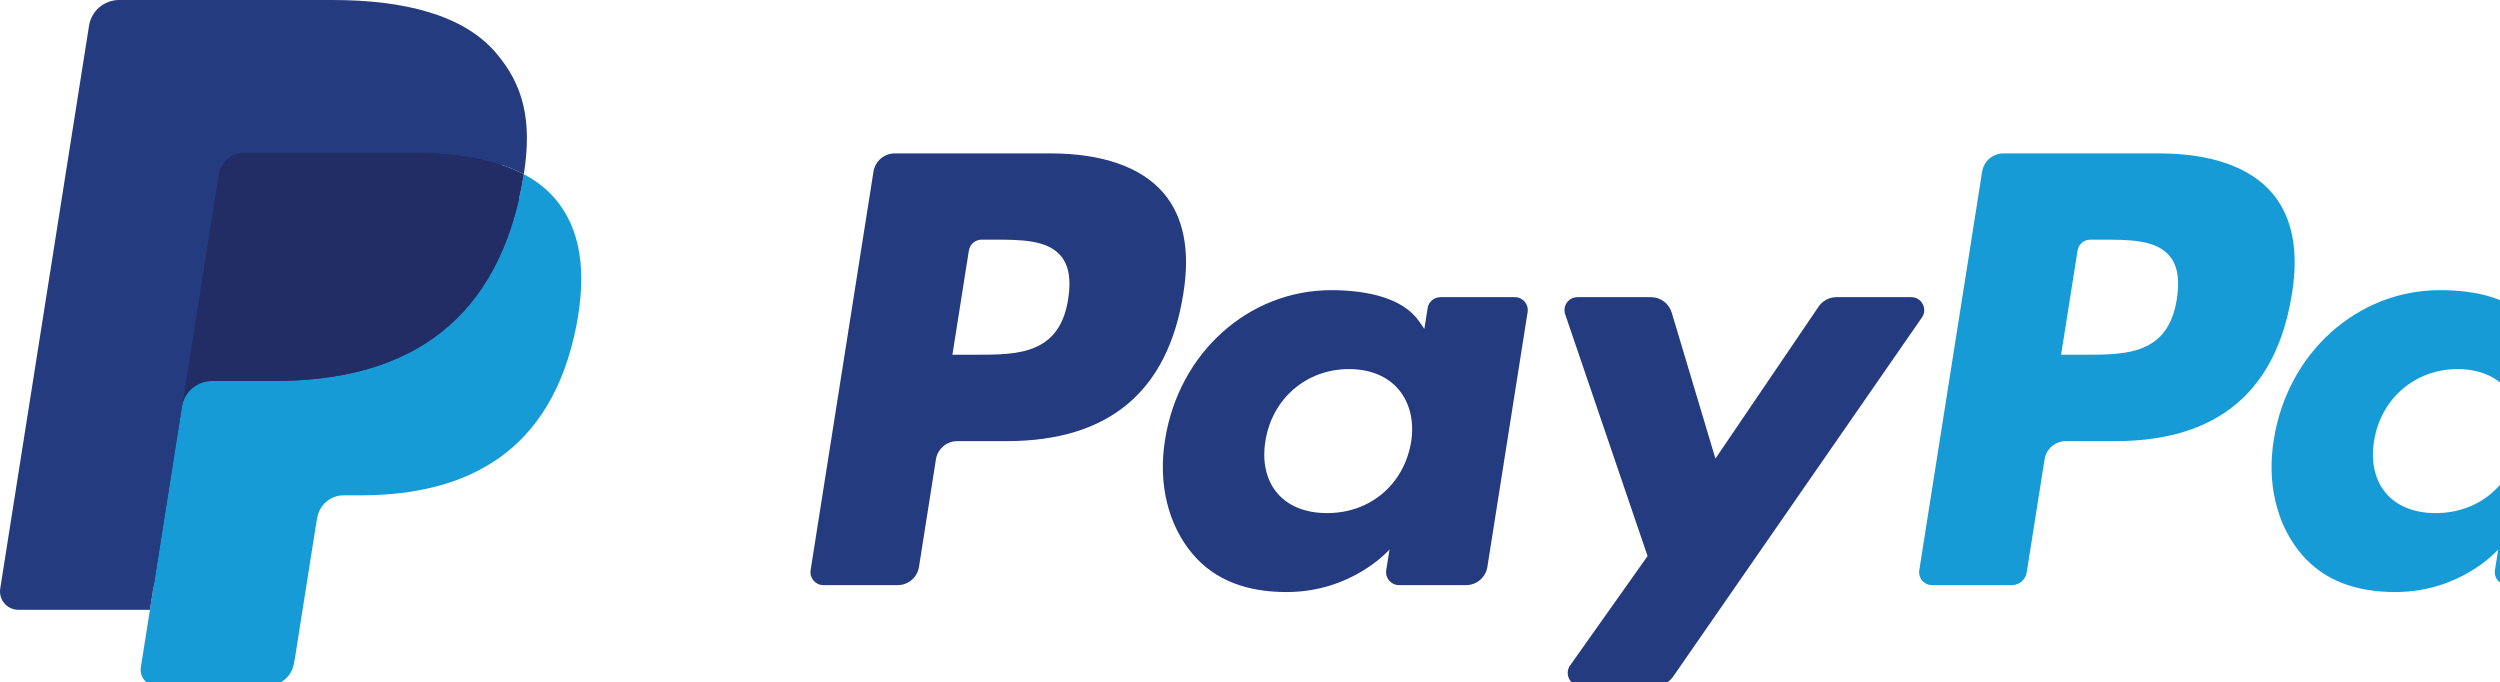
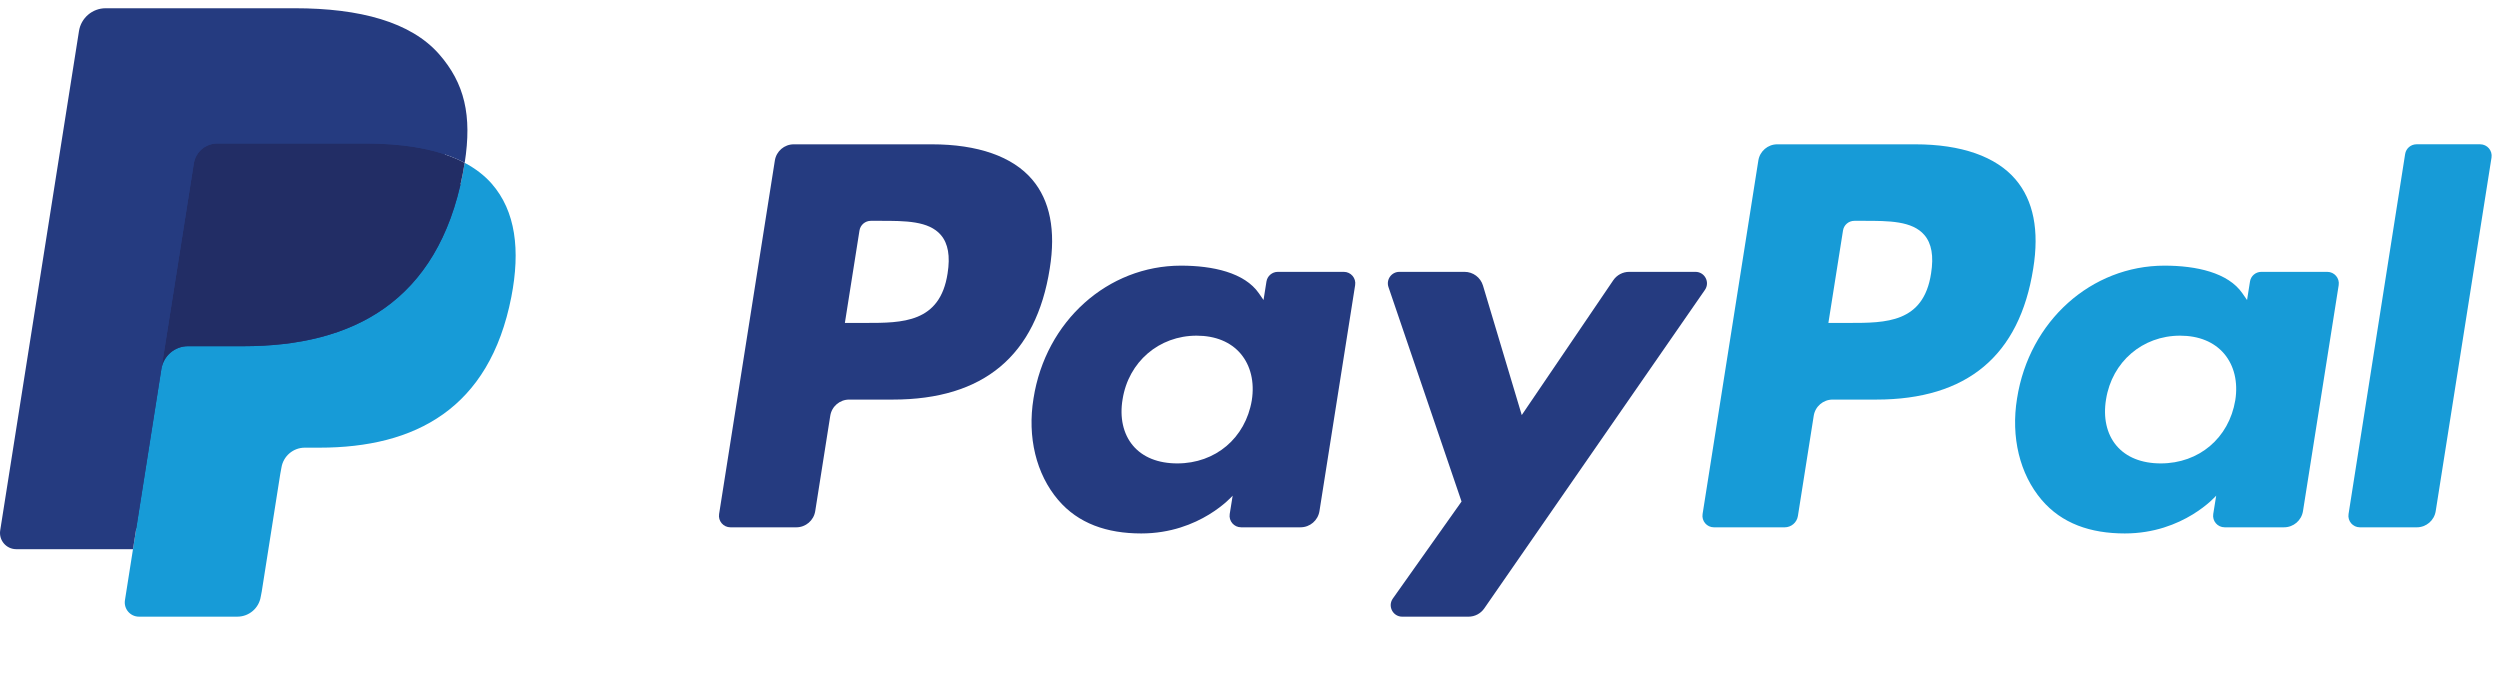
- <svg xmlns="http://www.w3.org/2000/svg" version="1.1" id="Layer_1" x="0px" y="0px" width="110px" height="30px" viewBox="0 0 110 30" enable-background="new 0 0 124 33" xml:space="preserve">
+ <svg xmlns="http://www.w3.org/2000/svg" version="1.1" id="Layer_1" x="0px" y="0px" width="110px" height="30px" viewBox="0 0 124 33" enable-background="new 0 0 124 33" xml:space="preserve">
  <path fill="#253B80" d="M46.211,6.749h-6.839c-0.468,0-0.866,0.34-0.939,0.802l-2.766,17.537c-0.055,0.346,0.213,0.658,0.564,0.658  h3.265c0.468,0,0.866-0.34,0.939-0.803l0.746-4.73c0.072-0.463,0.471-0.803,0.938-0.803h2.165c4.505,0,7.105-2.18,7.784-6.5  c0.306-1.89,0.013-3.375-0.872-4.415C50.224,7.353,48.5,6.749,46.211,6.749z M47,13.154c-0.374,2.454-2.249,2.454-4.062,2.454  h-1.032l0.724-4.583c0.043-0.277,0.283-0.481,0.563-0.481h0.473c1.235,0,2.4,0,3.002,0.704C47.027,11.668,47.137,12.292,47,13.154z" />
  <path fill="#253B80" d="M66.654,13.075h-3.275c-0.279,0-0.52,0.204-0.563,0.481l-0.145,0.916l-0.229-0.332  c-0.709-1.029-2.29-1.373-3.868-1.373c-3.619,0-6.71,2.741-7.312,6.586c-0.313,1.918,0.132,3.752,1.22,5.031  c0.998,1.176,2.426,1.666,4.125,1.666c2.916,0,4.533-1.875,4.533-1.875l-0.146,0.91c-0.055,0.348,0.213,0.66,0.562,0.66h2.95  c0.469,0,0.865-0.34,0.939-0.803l1.77-11.209C67.271,13.388,67.004,13.075,66.654,13.075z M62.089,19.449  c-0.316,1.871-1.801,3.127-3.695,3.127c-0.951,0-1.711-0.305-2.199-0.883c-0.484-0.574-0.668-1.391-0.514-2.301  c0.295-1.855,1.805-3.152,3.67-3.152c0.93,0,1.686,0.309,2.184,0.892C62.034,17.721,62.232,18.543,62.089,19.449z" />
  <path fill="#253B80" d="M84.096,13.075h-3.291c-0.314,0-0.609,0.156-0.787,0.417l-4.539,6.686l-1.924-6.425  c-0.121-0.402-0.492-0.678-0.912-0.678h-3.234c-0.393,0-0.666,0.384-0.541,0.754l3.625,10.638l-3.408,4.811  c-0.268,0.379,0.002,0.9,0.465,0.9h3.287c0.312,0,0.604-0.152,0.781-0.408L84.564,13.97C84.826,13.592,84.557,13.075,84.096,13.075z  " />
  <path fill="#179BD7" d="M94.992,6.749h-6.84c-0.467,0-0.865,0.34-0.938,0.802l-2.766,17.537c-0.055,0.346,0.213,0.658,0.562,0.658  h3.51c0.326,0,0.605-0.238,0.656-0.562l0.785-4.971c0.072-0.463,0.471-0.803,0.938-0.803h2.164c4.506,0,7.105-2.18,7.785-6.5  c0.307-1.89,0.012-3.375-0.873-4.415C99.004,7.353,97.281,6.749,94.992,6.749z M95.781,13.154c-0.373,2.454-2.248,2.454-4.062,2.454  h-1.031l0.725-4.583c0.043-0.277,0.281-0.481,0.562-0.481h0.473c1.234,0,2.4,0,3.002,0.704  C95.809,11.668,95.918,12.292,95.781,13.154z" />
  <path fill="#179BD7" d="M115.434,13.075h-3.273c-0.281,0-0.52,0.204-0.562,0.481l-0.145,0.916l-0.23-0.332  c-0.709-1.029-2.289-1.373-3.867-1.373c-3.619,0-6.709,2.741-7.311,6.586c-0.312,1.918,0.131,3.752,1.219,5.031  c1,1.176,2.426,1.666,4.125,1.666c2.916,0,4.533-1.875,4.533-1.875l-0.146,0.91c-0.055,0.348,0.213,0.66,0.564,0.66h2.949  c0.467,0,0.865-0.34,0.938-0.803l1.771-11.209C116.053,13.388,115.785,13.075,115.434,13.075z M110.869,19.449  c-0.314,1.871-1.801,3.127-3.695,3.127c-0.949,0-1.711-0.305-2.199-0.883c-0.484-0.574-0.666-1.391-0.514-2.301  c0.297-1.855,1.805-3.152,3.67-3.152c0.93,0,1.686,0.309,2.184,0.892C110.816,17.721,111.014,18.543,110.869,19.449z" />
  <path fill="#179BD7" d="M119.295,7.23l-2.807,17.858c-0.055,0.346,0.213,0.658,0.562,0.658h2.822c0.469,0,0.867-0.34,0.939-0.803  l2.768-17.536c0.055-0.346-0.213-0.659-0.562-0.659h-3.16C119.578,6.749,119.338,6.953,119.295,7.23z" />
  <path fill="#253B80" d="M7.266,29.154l0.523-3.322l-1.165-0.027H1.061L4.927,1.292C4.939,1.218,4.978,1.149,5.035,1.1  c0.057-0.049,0.13-0.076,0.206-0.076h9.38c3.114,0,5.263,0.648,6.385,1.927c0.526,0.6,0.861,1.227,1.023,1.917  c0.17,0.724,0.173,1.589,0.007,2.644l-0.012,0.077v0.676l0.526,0.298c0.443,0.235,0.795,0.504,1.065,0.812  c0.45,0.513,0.741,1.165,0.864,1.938c0.127,0.795,0.085,1.741-0.123,2.812c-0.24,1.232-0.628,2.305-1.152,3.183  c-0.482,0.809-1.096,1.48-1.825,2c-0.696,0.494-1.523,0.869-2.458,1.109c-0.906,0.236-1.939,0.355-3.072,0.355h-0.73  c-0.522,0-1.029,0.188-1.427,0.525c-0.399,0.344-0.663,0.814-0.744,1.328l-0.055,0.299l-0.924,5.855l-0.042,0.215  c-0.011,0.068-0.03,0.102-0.058,0.125c-0.025,0.021-0.061,0.035-0.096,0.035H7.266z" />
  <path fill="#179BD7" d="M23.048,7.667L23.048,7.667L23.048,7.667c-0.028,0.179-0.06,0.362-0.096,0.55  c-1.237,6.351-5.469,8.545-10.874,8.545H9.326c-0.661,0-1.218,0.48-1.321,1.132l0,0l0,0L6.596,26.83l-0.399,2.533  c-0.067,0.428,0.263,0.814,0.695,0.814h4.881c0.578,0,1.069-0.42,1.16-0.99l0.048-0.248l0.919-5.832l0.059-0.32  c0.09-0.572,0.582-0.992,1.16-0.992h0.73c4.729,0,8.431-1.92,9.513-7.476c0.452-2.321,0.218-4.259-0.978-5.622  C24.022,8.286,23.573,7.945,23.048,7.667z" />
  <path fill="#222D65" d="M21.754,7.151c-0.189-0.055-0.384-0.105-0.584-0.15c-0.201-0.044-0.407-0.083-0.619-0.117  c-0.742-0.12-1.555-0.177-2.426-0.177h-7.352c-0.181,0-0.353,0.041-0.507,0.115C9.927,6.985,9.675,7.306,9.614,7.699L8.05,17.605  l-0.045,0.289c0.103-0.652,0.66-1.132,1.321-1.132h2.752c5.405,0,9.637-2.195,10.874-8.545c0.037-0.188,0.068-0.371,0.096-0.55  c-0.313-0.166-0.652-0.308-1.017-0.429C21.941,7.208,21.848,7.179,21.754,7.151z" />
  <path fill="#253B80" d="M9.614,7.699c0.061-0.393,0.313-0.714,0.652-0.876c0.155-0.074,0.326-0.115,0.507-0.115h7.352  c0.871,0,1.684,0.057,2.426,0.177c0.212,0.034,0.418,0.073,0.619,0.117c0.2,0.045,0.395,0.095,0.584,0.15  c0.094,0.028,0.187,0.057,0.278,0.086c0.365,0.121,0.704,0.264,1.017,0.429c0.368-2.347-0.003-3.945-1.272-5.392  C20.378,0.682,17.853,0,14.622,0h-9.38c-0.66,0-1.223,0.48-1.325,1.133L0.01,25.898c-0.077,0.49,0.301,0.932,0.795,0.932h5.791  l1.454-9.225L9.614,7.699z" />
</svg>
